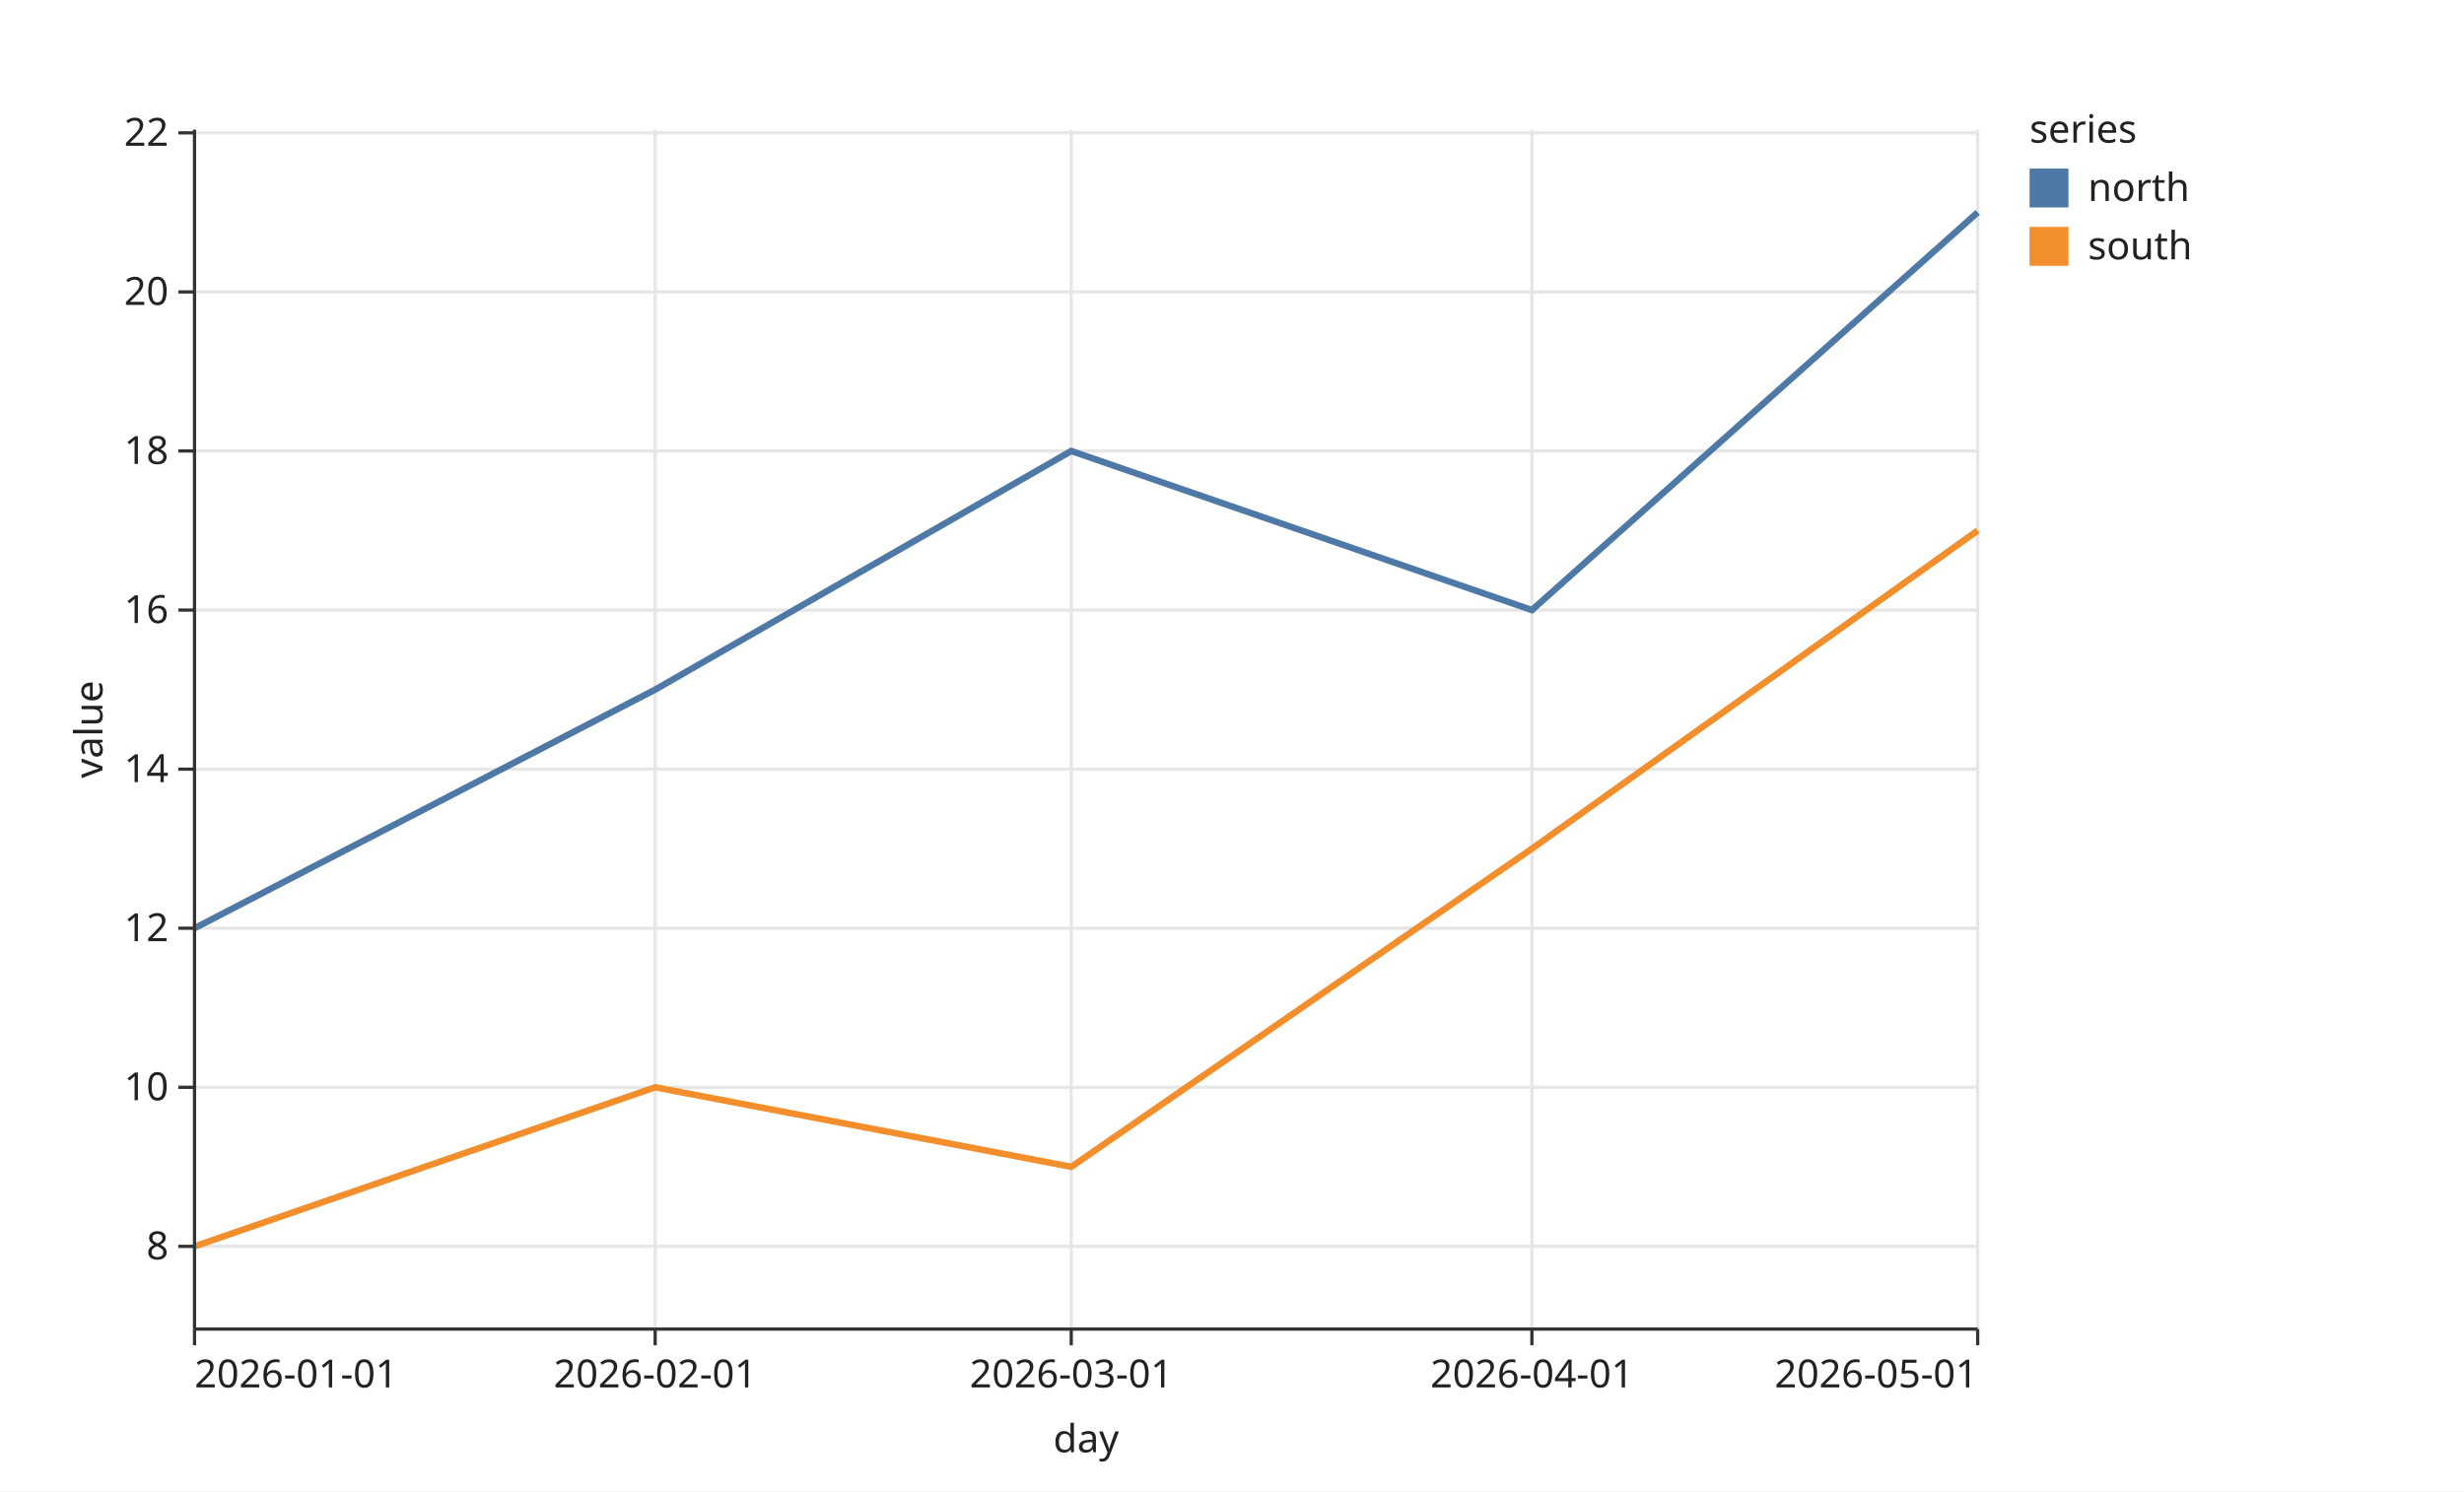
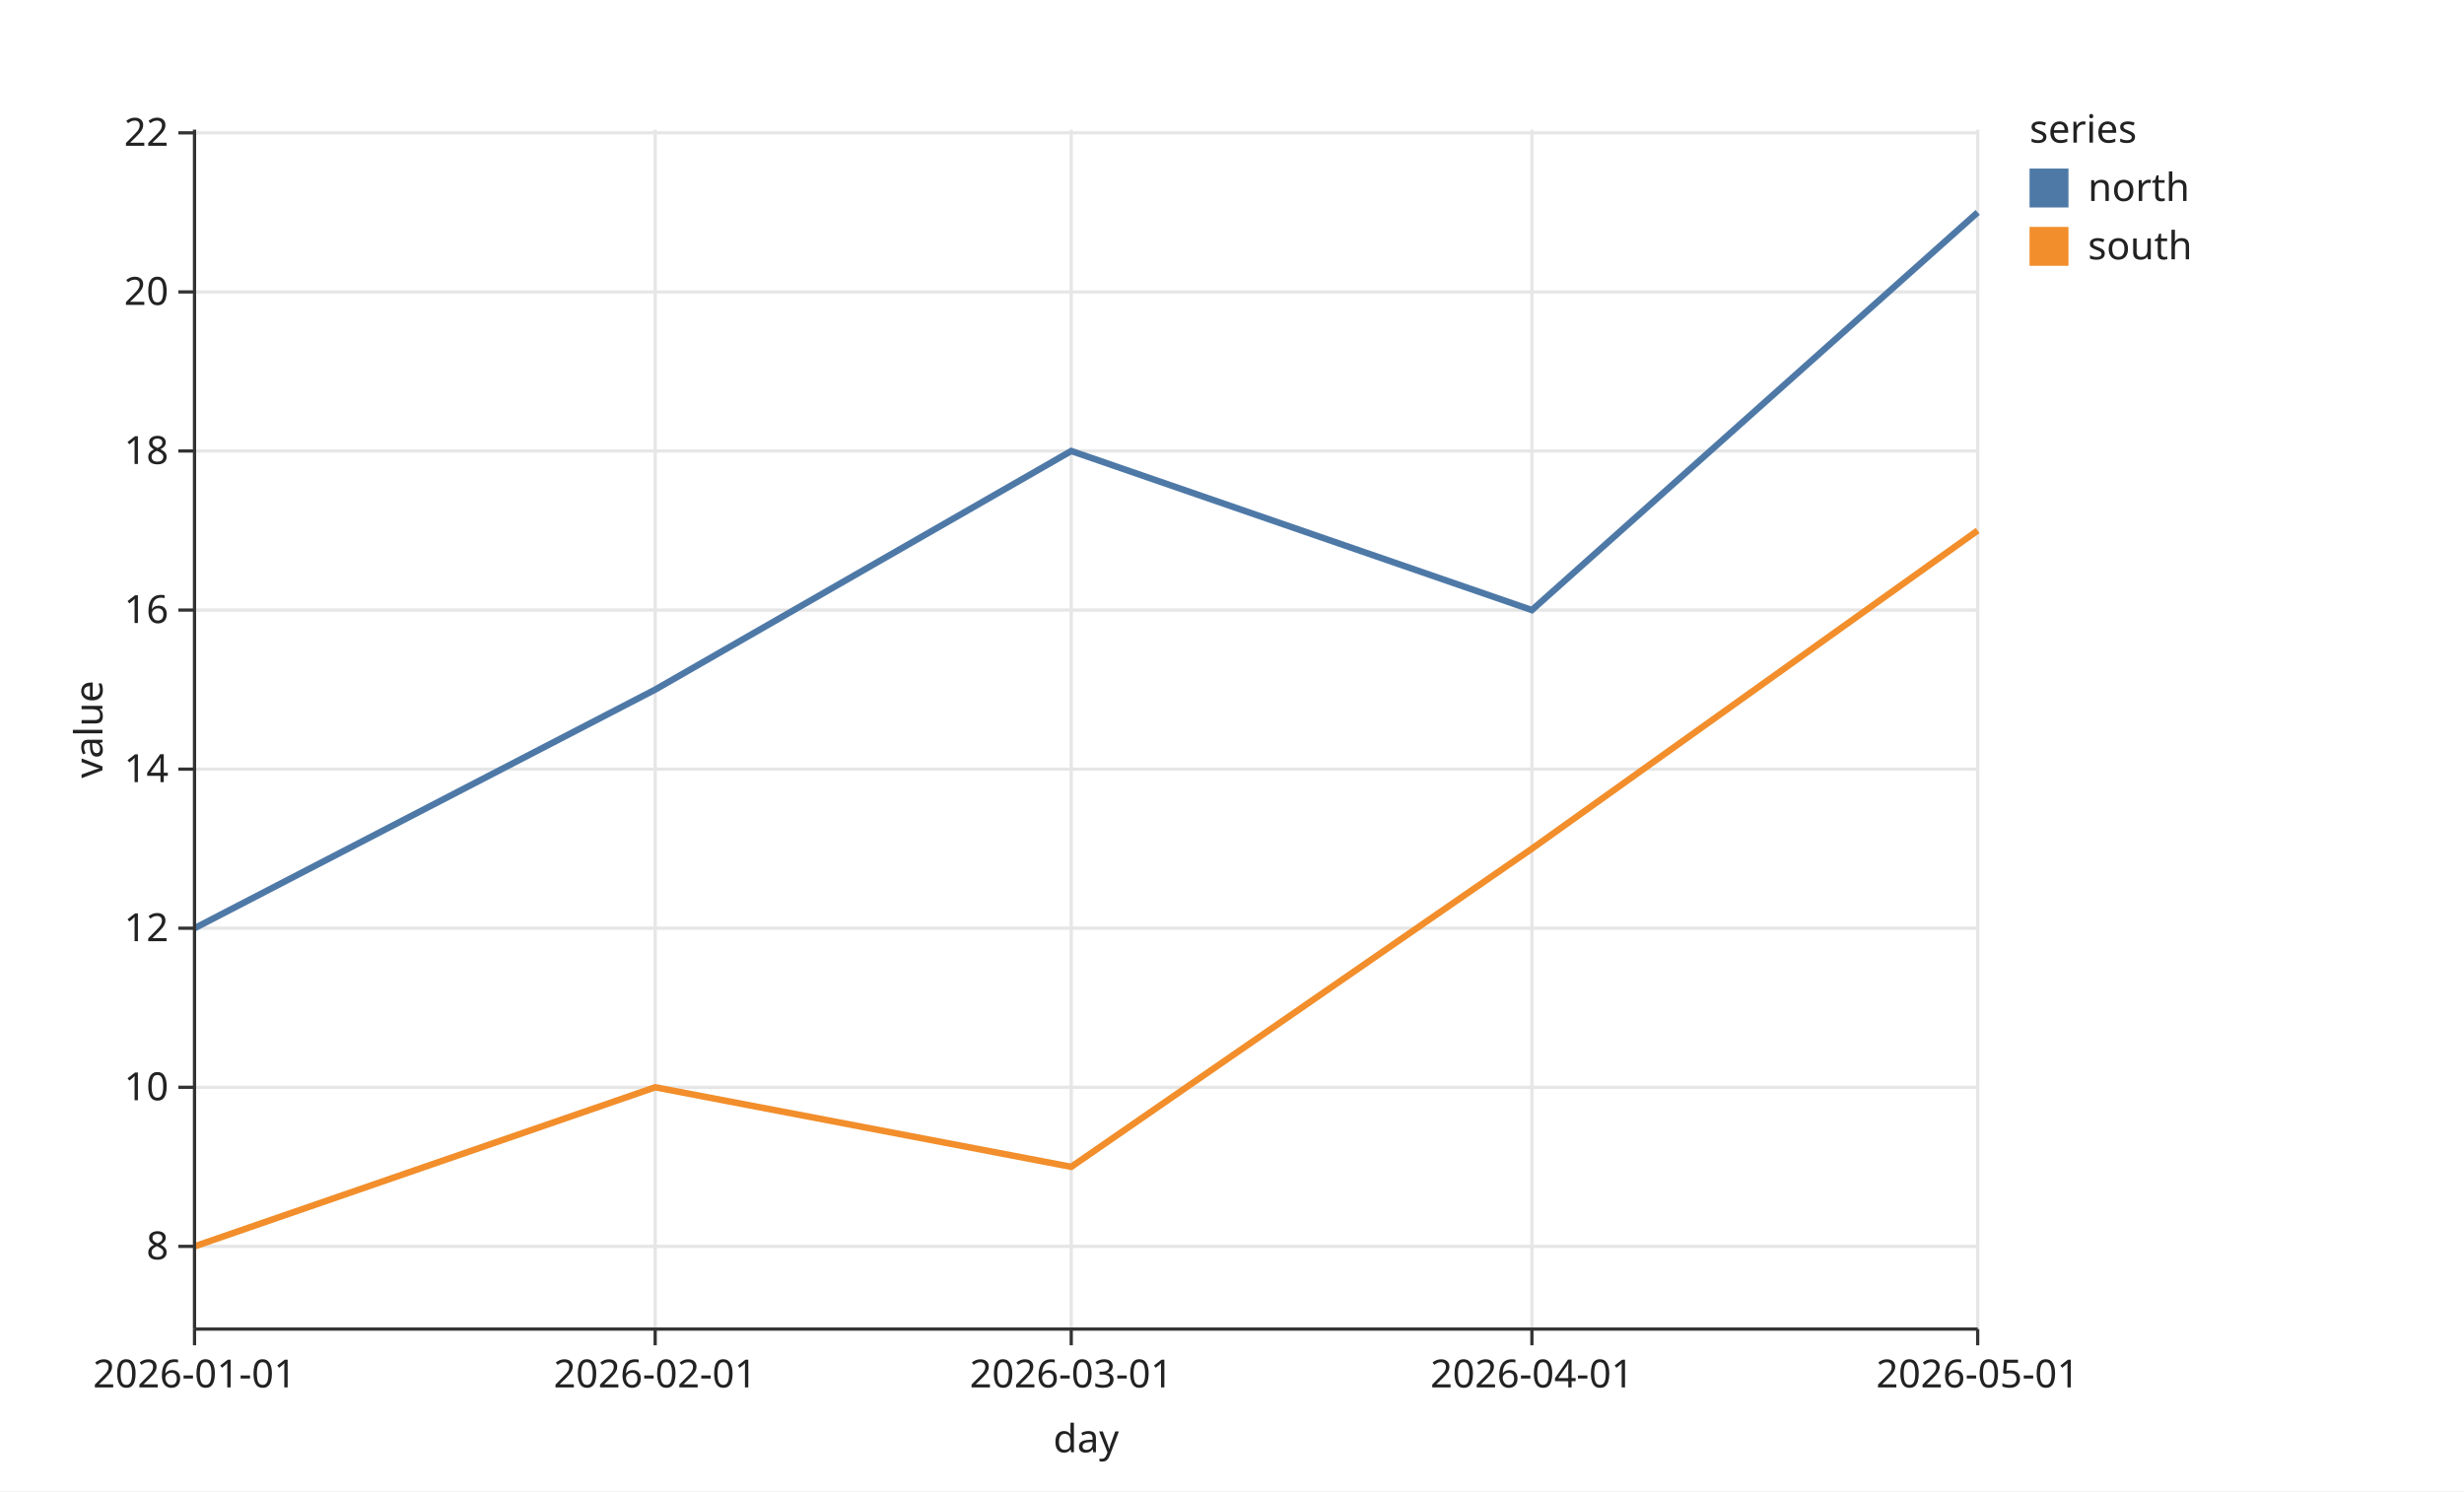
<svg xmlns="http://www.w3.org/2000/svg" width="760" height="460" viewBox="0 0 760 460" role="img">
  <rect class="algraf-background" x="0" y="0" width="760" height="460" fill="#ffffff" />
  <rect class="algraf-plot-area" x="60" y="40" width="550" height="370" fill="#ffffff" />
  <g class="algraf-grid">
    <line x1="60" y1="40" x2="60" y2="410" stroke="#e6e6e6" stroke-width="1" />
    <line x1="202.083" y1="40" x2="202.083" y2="410" stroke="#e6e6e6" stroke-width="1" />
    <line x1="330.417" y1="40" x2="330.417" y2="410" stroke="#e6e6e6" stroke-width="1" />
    <line x1="472.5" y1="40" x2="472.5" y2="410" stroke="#e6e6e6" stroke-width="1" />
    <line x1="610" y1="40" x2="610" y2="410" stroke="#e6e6e6" stroke-width="1" />
    <line x1="60" y1="384.483" x2="610" y2="384.483" stroke="#e6e6e6" stroke-width="1" />
    <line x1="60" y1="335.411" x2="610" y2="335.411" stroke="#e6e6e6" stroke-width="1" />
    <line x1="60" y1="286.34" x2="610" y2="286.34" stroke="#e6e6e6" stroke-width="1" />
    <line x1="60" y1="237.268" x2="610" y2="237.268" stroke="#e6e6e6" stroke-width="1" />
    <line x1="60" y1="188.196" x2="610" y2="188.196" stroke="#e6e6e6" stroke-width="1" />
    <line x1="60" y1="139.125" x2="610" y2="139.125" stroke="#e6e6e6" stroke-width="1" />
    <line x1="60" y1="90.053" x2="610" y2="90.053" stroke="#e6e6e6" stroke-width="1" />
    <line x1="60" y1="40.981" x2="610" y2="40.981" stroke="#e6e6e6" stroke-width="1" />
  </g>
  <g class="algraf-layer algraf-geom-line">
    <path d="M60 286.34 L202.083 212.732 L330.417 139.125 L472.5 188.196 L610 65.517" fill="none" stroke="#4E79A7" stroke-width="2" opacity="1" />
    <path d="M60 384.483 L202.083 335.411 L330.417 359.947 L472.5 261.804 L610 163.66" fill="none" stroke="#F28E2B" stroke-width="2" opacity="1" />
  </g>
  <g class="algraf-axes">
    <line x1="60" y1="410" x2="610" y2="410" stroke="#333333" stroke-width="1" />
    <line x1="60" y1="410" x2="60" y2="415" stroke="#333333" stroke-width="1" />
-     <text x="60" y="428" text-anchor="start" font-family="system-ui, sans-serif" font-size="12" fill="#222222">2026-01-01</text>
+     <text x="60" y="428" text-anchor="middle" font-family="system-ui, sans-serif" font-size="12" fill="#222222">2026-01-01</text>
    <line x1="202.083" y1="410" x2="202.083" y2="415" stroke="#333333" stroke-width="1" />
    <text x="202.083" y="428" text-anchor="middle" font-family="system-ui, sans-serif" font-size="12" fill="#222222">2026-02-01</text>
    <line x1="330.417" y1="410" x2="330.417" y2="415" stroke="#333333" stroke-width="1" />
    <text x="330.417" y="428" text-anchor="middle" font-family="system-ui, sans-serif" font-size="12" fill="#222222">2026-03-01</text>
    <line x1="472.5" y1="410" x2="472.5" y2="415" stroke="#333333" stroke-width="1" />
    <text x="472.5" y="428" text-anchor="middle" font-family="system-ui, sans-serif" font-size="12" fill="#222222">2026-04-01</text>
    <line x1="610" y1="410" x2="610" y2="415" stroke="#333333" stroke-width="1" />
-     <text x="610" y="428" text-anchor="end" font-family="system-ui, sans-serif" font-size="12" fill="#222222">2026-05-01</text>
+     <text x="610" y="428" text-anchor="middle" font-family="system-ui, sans-serif" font-size="12" fill="#222222">2026-05-01</text>
    <text x="335" y="448" text-anchor="middle" font-family="system-ui, sans-serif" font-size="12" fill="#222222">day</text>
    <line x1="60" y1="40" x2="60" y2="410" stroke="#333333" stroke-width="1" />
    <line x1="55" y1="384.483" x2="60" y2="384.483" stroke="#333333" stroke-width="1" />
    <text x="52" y="388.483" text-anchor="end" font-family="system-ui, sans-serif" font-size="12" fill="#222222">8</text>
    <line x1="55" y1="335.411" x2="60" y2="335.411" stroke="#333333" stroke-width="1" />
    <text x="52" y="339.411" text-anchor="end" font-family="system-ui, sans-serif" font-size="12" fill="#222222">10</text>
    <line x1="55" y1="286.34" x2="60" y2="286.34" stroke="#333333" stroke-width="1" />
    <text x="52" y="290.34" text-anchor="end" font-family="system-ui, sans-serif" font-size="12" fill="#222222">12</text>
    <line x1="55" y1="237.268" x2="60" y2="237.268" stroke="#333333" stroke-width="1" />
    <text x="52" y="241.268" text-anchor="end" font-family="system-ui, sans-serif" font-size="12" fill="#222222">14</text>
    <line x1="55" y1="188.196" x2="60" y2="188.196" stroke="#333333" stroke-width="1" />
    <text x="52" y="192.196" text-anchor="end" font-family="system-ui, sans-serif" font-size="12" fill="#222222">16</text>
    <line x1="55" y1="139.125" x2="60" y2="139.125" stroke="#333333" stroke-width="1" />
    <text x="52" y="143.125" text-anchor="end" font-family="system-ui, sans-serif" font-size="12" fill="#222222">18</text>
    <line x1="55" y1="90.053" x2="60" y2="90.053" stroke="#333333" stroke-width="1" />
    <text x="52" y="94.053" text-anchor="end" font-family="system-ui, sans-serif" font-size="12" fill="#222222">20</text>
    <line x1="55" y1="40.981" x2="60" y2="40.981" stroke="#333333" stroke-width="1" />
    <text x="52" y="44.981" text-anchor="end" font-family="system-ui, sans-serif" font-size="12" fill="#222222">22</text>
    <text x="31.6" y="225" text-anchor="middle" transform="rotate(-90 31.6 225)" font-family="system-ui, sans-serif" font-size="12" fill="#222222">value</text>
  </g>
  <g class="algraf-legends">
    <text x="626" y="44" text-anchor="start" font-family="system-ui, sans-serif" font-size="12" fill="#222222">series</text>
    <rect x="626" y="52" width="12" height="12" fill="#4E79A7" />
    <text x="644" y="62" text-anchor="start" font-family="system-ui, sans-serif" font-size="12" fill="#222222">north</text>
    <rect x="626" y="70" width="12" height="12" fill="#F28E2B" />
    <text x="644" y="80" text-anchor="start" font-family="system-ui, sans-serif" font-size="12" fill="#222222">south</text>
  </g>
</svg>
